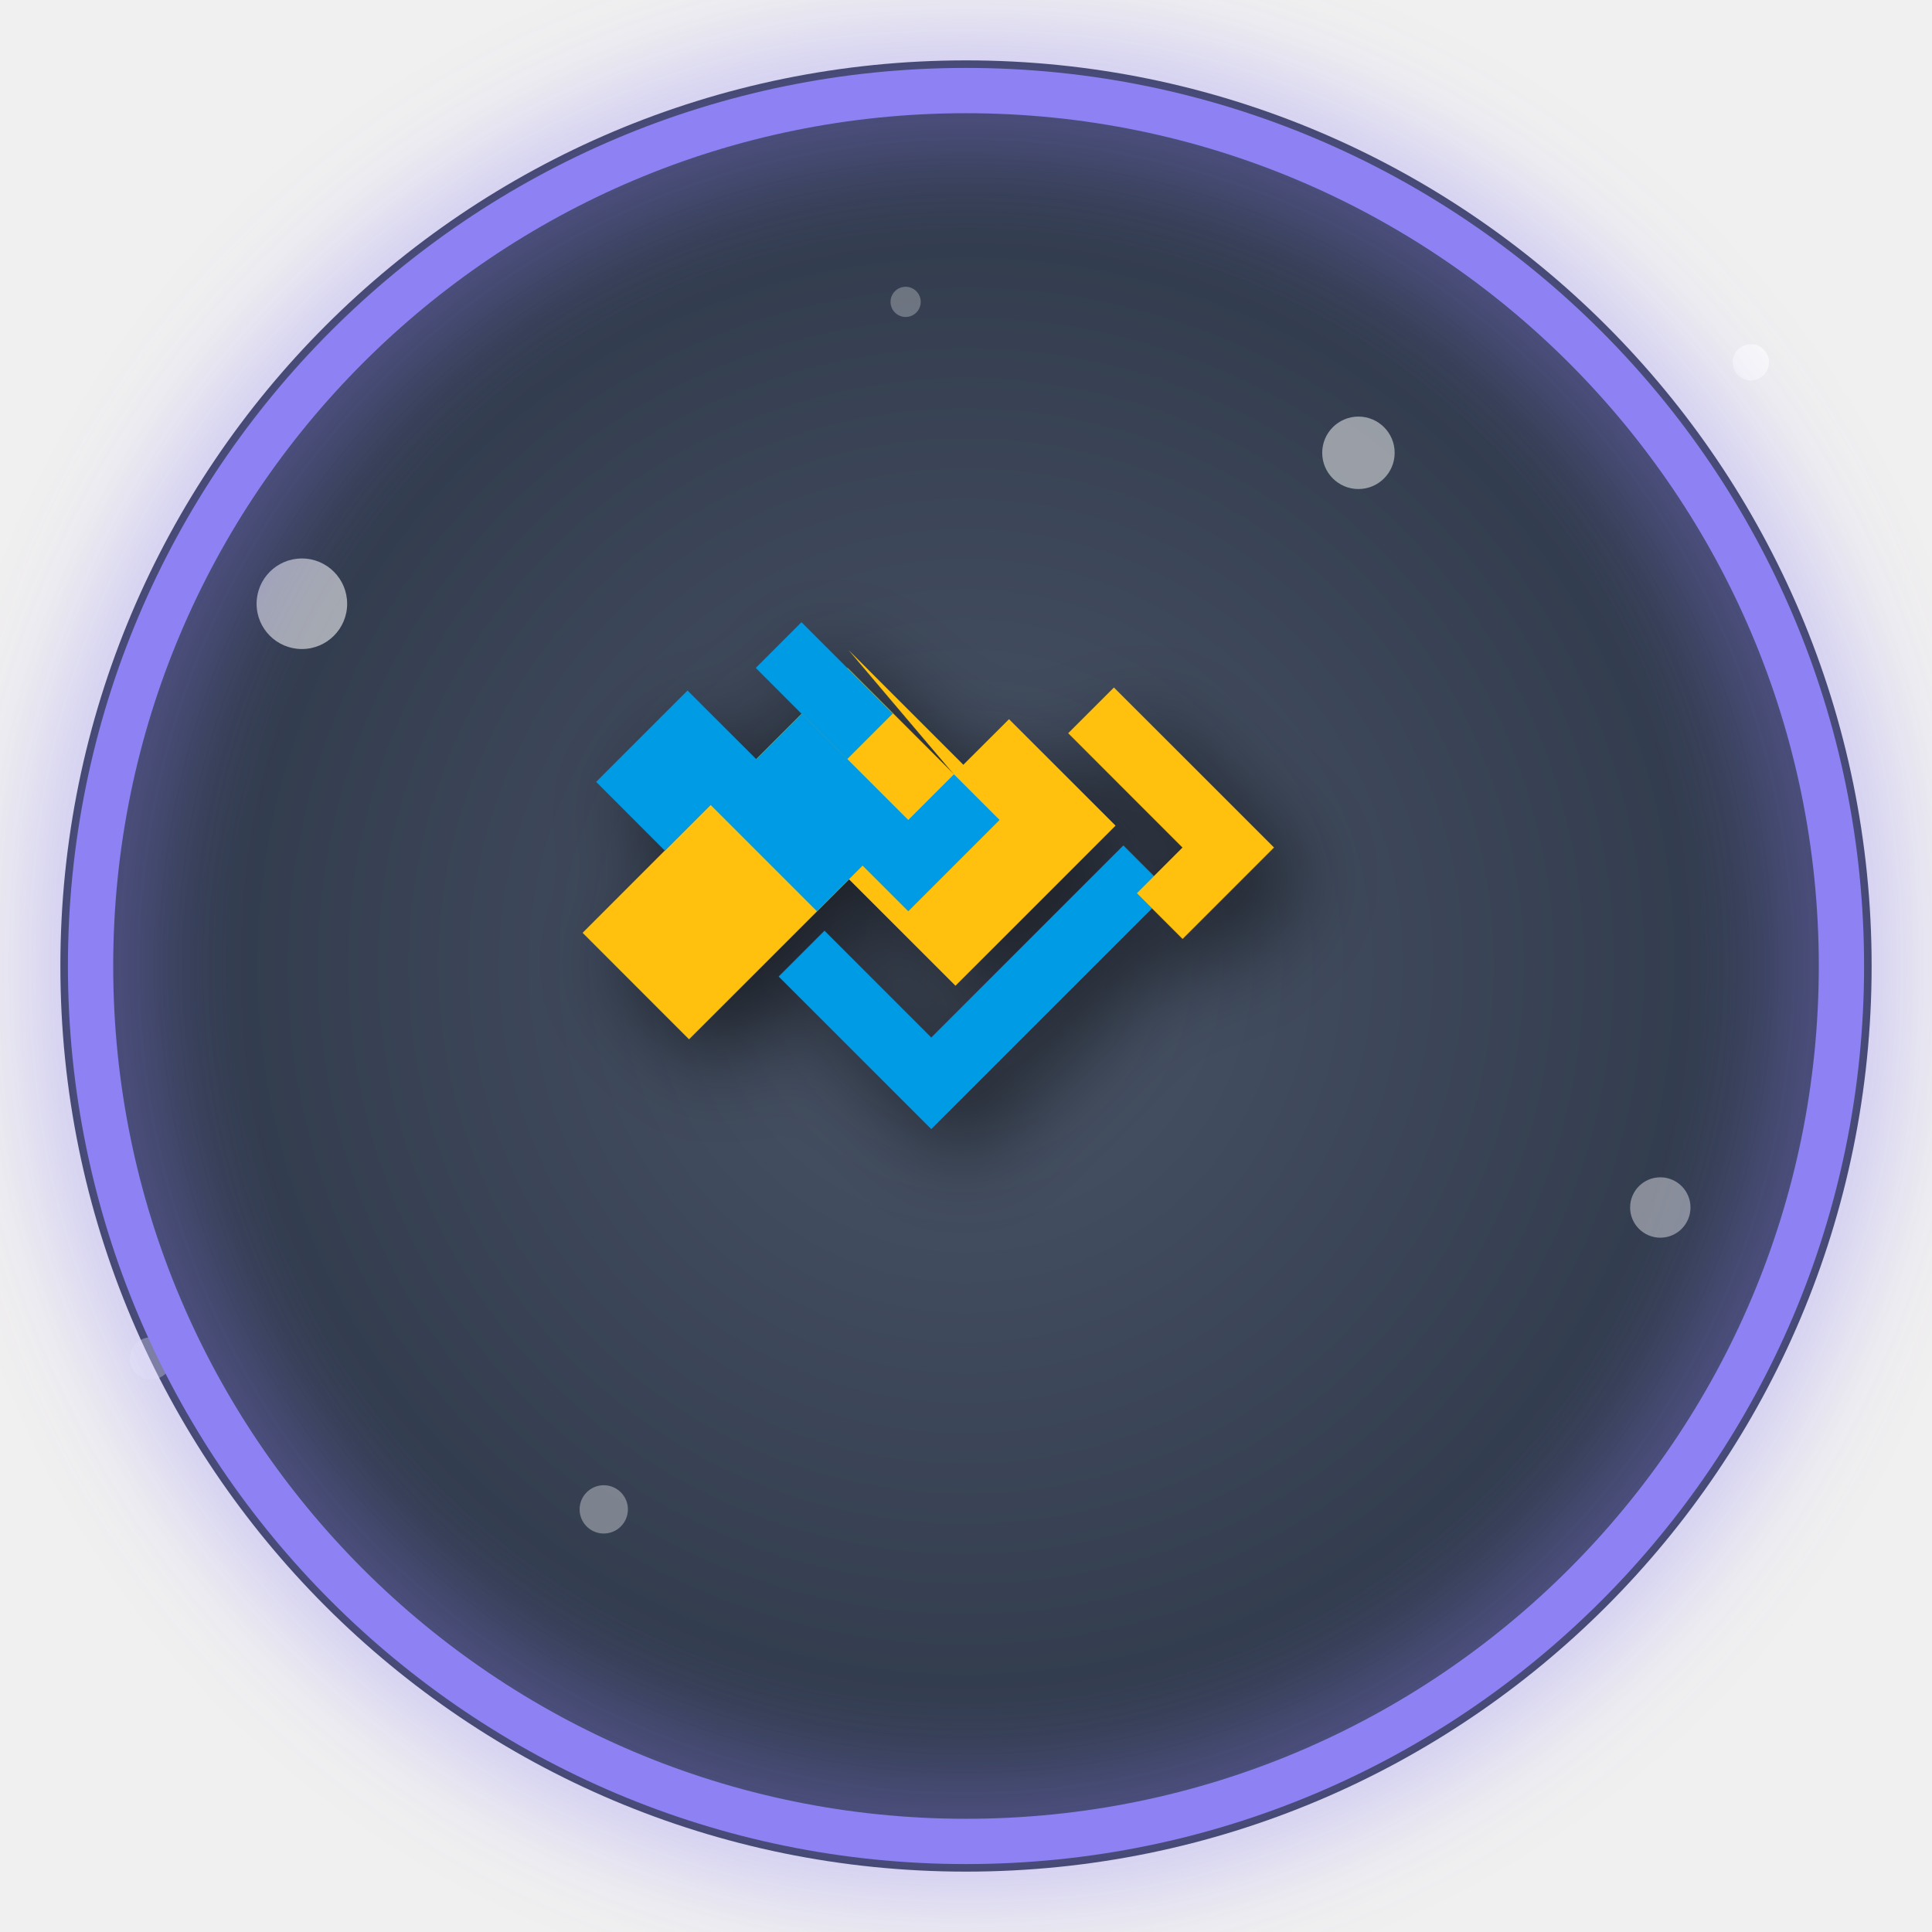
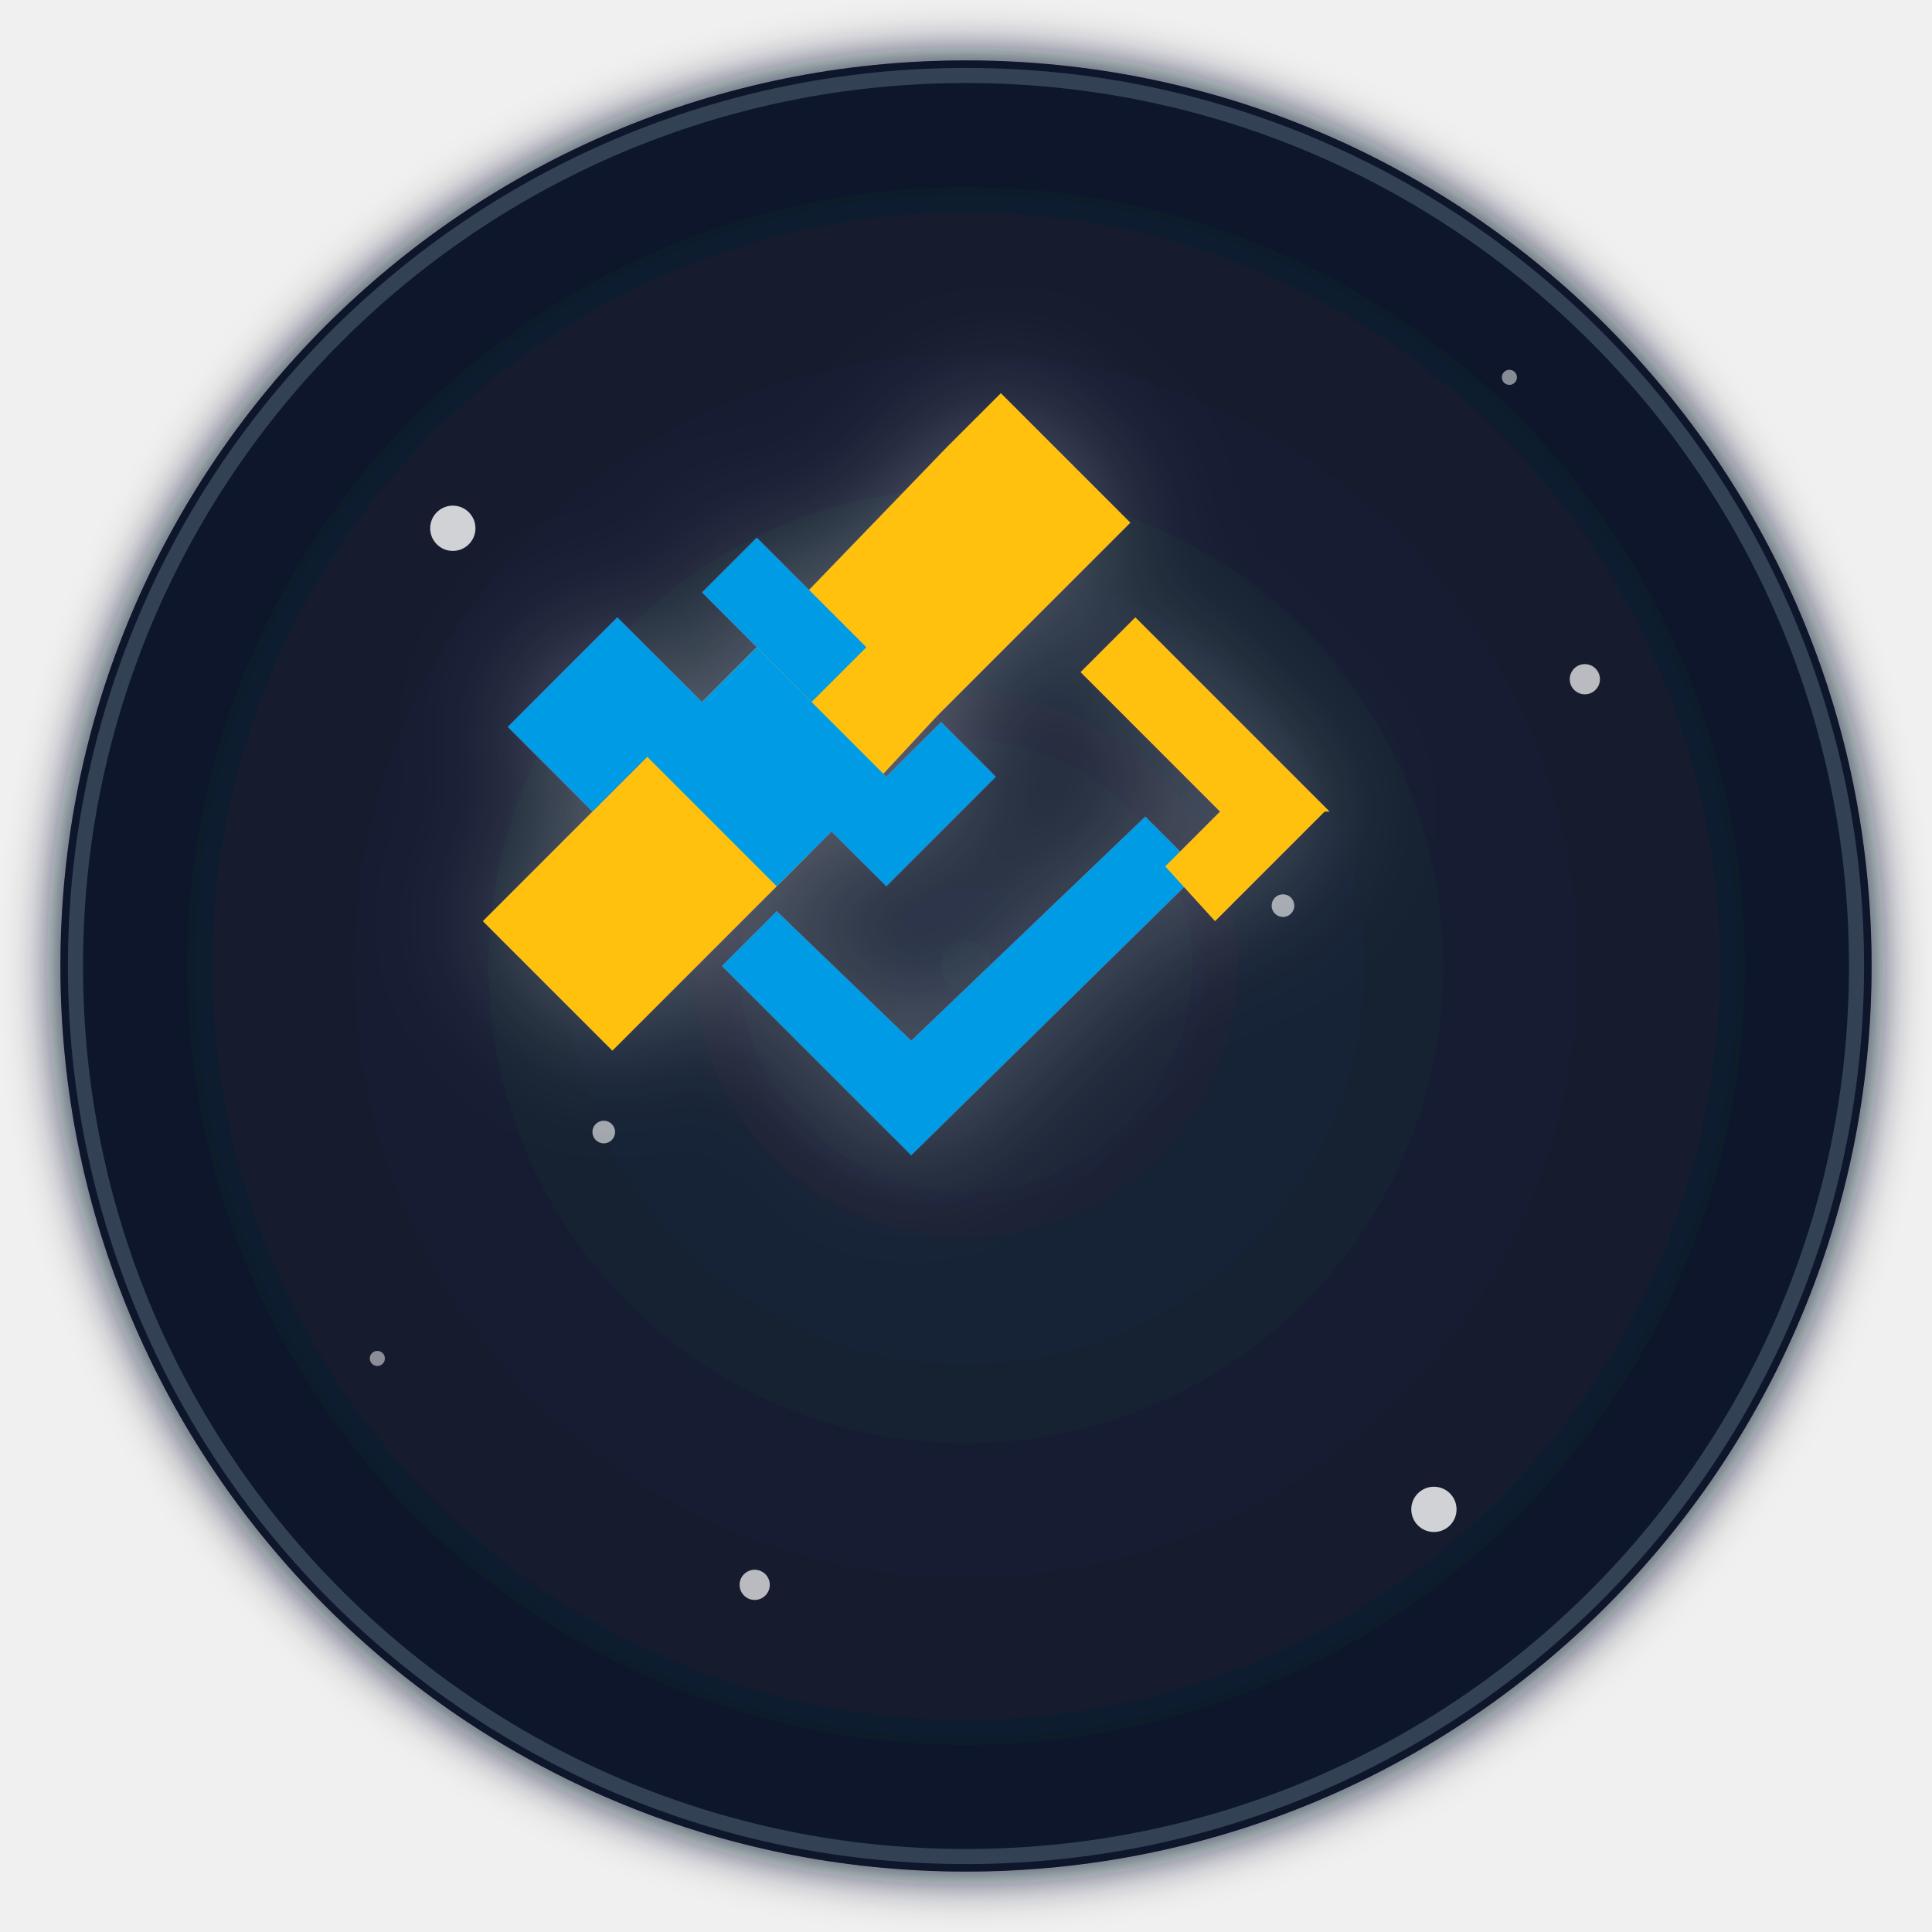
- <svg xmlns="http://www.w3.org/2000/svg" width="64" height="64" viewBox="0 0 64 64">
+ <svg xmlns="http://www.w3.org/2000/svg" width="256" height="256" viewBox="0 0 256 256" fill="none">
  <defs>
-     <radialGradient id="bg-gradient" cx="50%" cy="50%" r="50%" fx="50%" fy="50%">
-       <stop offset="0%" style="stop-color:#4a5568;stop-opacity:1" />
-       <stop offset="100%" style="stop-color:#2d3748;stop-opacity:1" />
+     <radialGradient id="grad1" cx="50%" cy="50%" r="50%" fx="50%" fy="50%">
+       <stop offset="0%" style="stop-color:#1e293b;stop-opacity:1" />
+       <stop offset="100%" style="stop-color:#0f172a;stop-opacity:1" />
    </radialGradient>
-     <filter id="drop-shadow" x="-50%" y="-50%" width="200%" height="200%">
-       <feDropShadow dx="1" dy="1" stdDeviation="1.5" flood-color="#000000" flood-opacity="0.6" />
-     </filter>
-     <filter id="glow" x="-50%" y="-50%" width="200%" height="200%">
-       <feGaussianBlur stdDeviation="2" result="coloredBlur" />
+     <filter id="glow">
+       <feGaussianBlur stdDeviation="3.5" result="coloredBlur" />
      <feMerge>
        <feMergeNode in="coloredBlur" />
        <feMergeNode in="SourceGraphic" />
      </feMerge>
    </filter>
  </defs>
-   <circle cx="32" cy="32" r="30" fill="url(#bg-gradient)" />
-   <g opacity="0.7">
-     <circle cx="10" cy="20" r="1.5" fill="white" opacity="0.8" />
-     <circle cx="55" cy="40" r="1" fill="white" opacity="0.6" />
-     <circle cx="20" cy="50" r="0.8" fill="white" opacity="0.5" />
-     <circle cx="45" cy="15" r="1.2" fill="white" opacity="0.7" />
-     <circle cx="30" cy="10" r="0.5" fill="white" opacity="0.4" />
-     <circle cx="5" cy="45" r="0.7" fill="white" opacity="0.5" />
-     <circle cx="58" cy="12" r="0.6" fill="white" opacity="0.9" />
-   </g>
-   <circle cx="32" cy="32" r="29" fill="none" stroke="#8e81f4" stroke-width="1.5" filter="url(#glow)" />
-   <g filter="url(#drop-shadow)">
-     <g transform="translate(16, 16) scale(0.125)">
-       <path d="m118.8 171.2-40.4-40.4 12.1-12.1 28.3 28.3 50.9-50.9 12.1 12.1-63 63Z" fill="#039BE5" />
-       <path d="M124.8 77.2 96.6 49l-70.2 70.2 28.2 28.2 30.3-30.3 12.1-12.1 28.2 28.2 42.4-42.4-28.2-28.2-12.1 12.1-30.3-30.3" fill="#FFC107" />
-       <path d="m112.7 89.3-28.2-28.2-12.1 12.1-18.2-18.2-24.2 24.2 18.2 18.2 12.1-12.1 28.2 28.2 12.1-12.1 12.1 12.1 24.2-24.2-12.1-12.1Z" fill="#039BE5" />
-       <path d="m209.6 96.6-42.4-42.4-12.1 12.1 30.3 30.3-12.1 12.1 12.1 12.1 24.2-24.2Z" fill="#FFC107" />
-       <path d="M84.4 36.9 72.3 49l24.2 24.2 12.1-12.1Z" fill="#039BE5" />
+   <circle cx="128" cy="128" r="120" fill="url(#grad1)" filter="url(#glow)" />
+   <circle cx="128" cy="128" r="118" fill="transparent" stroke="#334155" stroke-width="2" />
+   <circle cx="60" cy="70" r="3" fill="white" opacity="0.8" />
+   <circle cx="190" cy="200" r="3" fill="white" opacity="0.8" />
+   <circle cx="100" cy="210" r="2" fill="white" opacity="0.7" />
+   <circle cx="210" cy="90" r="2" fill="white" opacity="0.7" />
+   <circle cx="80" cy="150" r="1.5" fill="white" opacity="0.6" />
+   <circle cx="170" cy="120" r="1.5" fill="white" opacity="0.6" />
+   <circle cx="50" cy="180" r="1" fill="white" opacity="0.5" />
+   <circle cx="200" cy="50" r="1" fill="white" opacity="0.5" />
+   <g style="filter: drop-shadow(0 0 8px rgba(255, 255, 255, 0.3));">
+     <g transform="translate(128, 128) scale(6.6) translate(-12, -12)">
+       <path d="M10.9 15.8 7.1 12l1.1-1.1 2.7 2.6L15.6 9l1.1 1.1z" fill="#039be5" />
+       <path d="M11.5 7.1 8.9 4.5 2.3 11.1l2.6 2.6 2.8-2.8 1.1-1.1L11.4 7l3.9-3.9-2.6-2.6-1.1 1.1L8.8 4.5" fill="#ffc107" />
+       <path d="M10.4 8.2 7.8 5.6 6.7 6.7 5 5l-2.2 2.2 1.7 1.7 1.1-1.1 2.6 2.6 1.1-1.1 1.1 1.1 2.2-2.2-1.1-1.1z" fill="#039be5" />
+       <path d="M19.3 8.9l-3.9-3.9-1.1 1.1 2.8 2.8-1.1 1.1L17 11.1l2.2-2.2z" fill="#ffc107" />
+       <path d="M7.8 3.4 6.7 4.5l2.2 2.2 1.1-1.1z" fill="#039be5" />
    </g>
  </g>
</svg>
